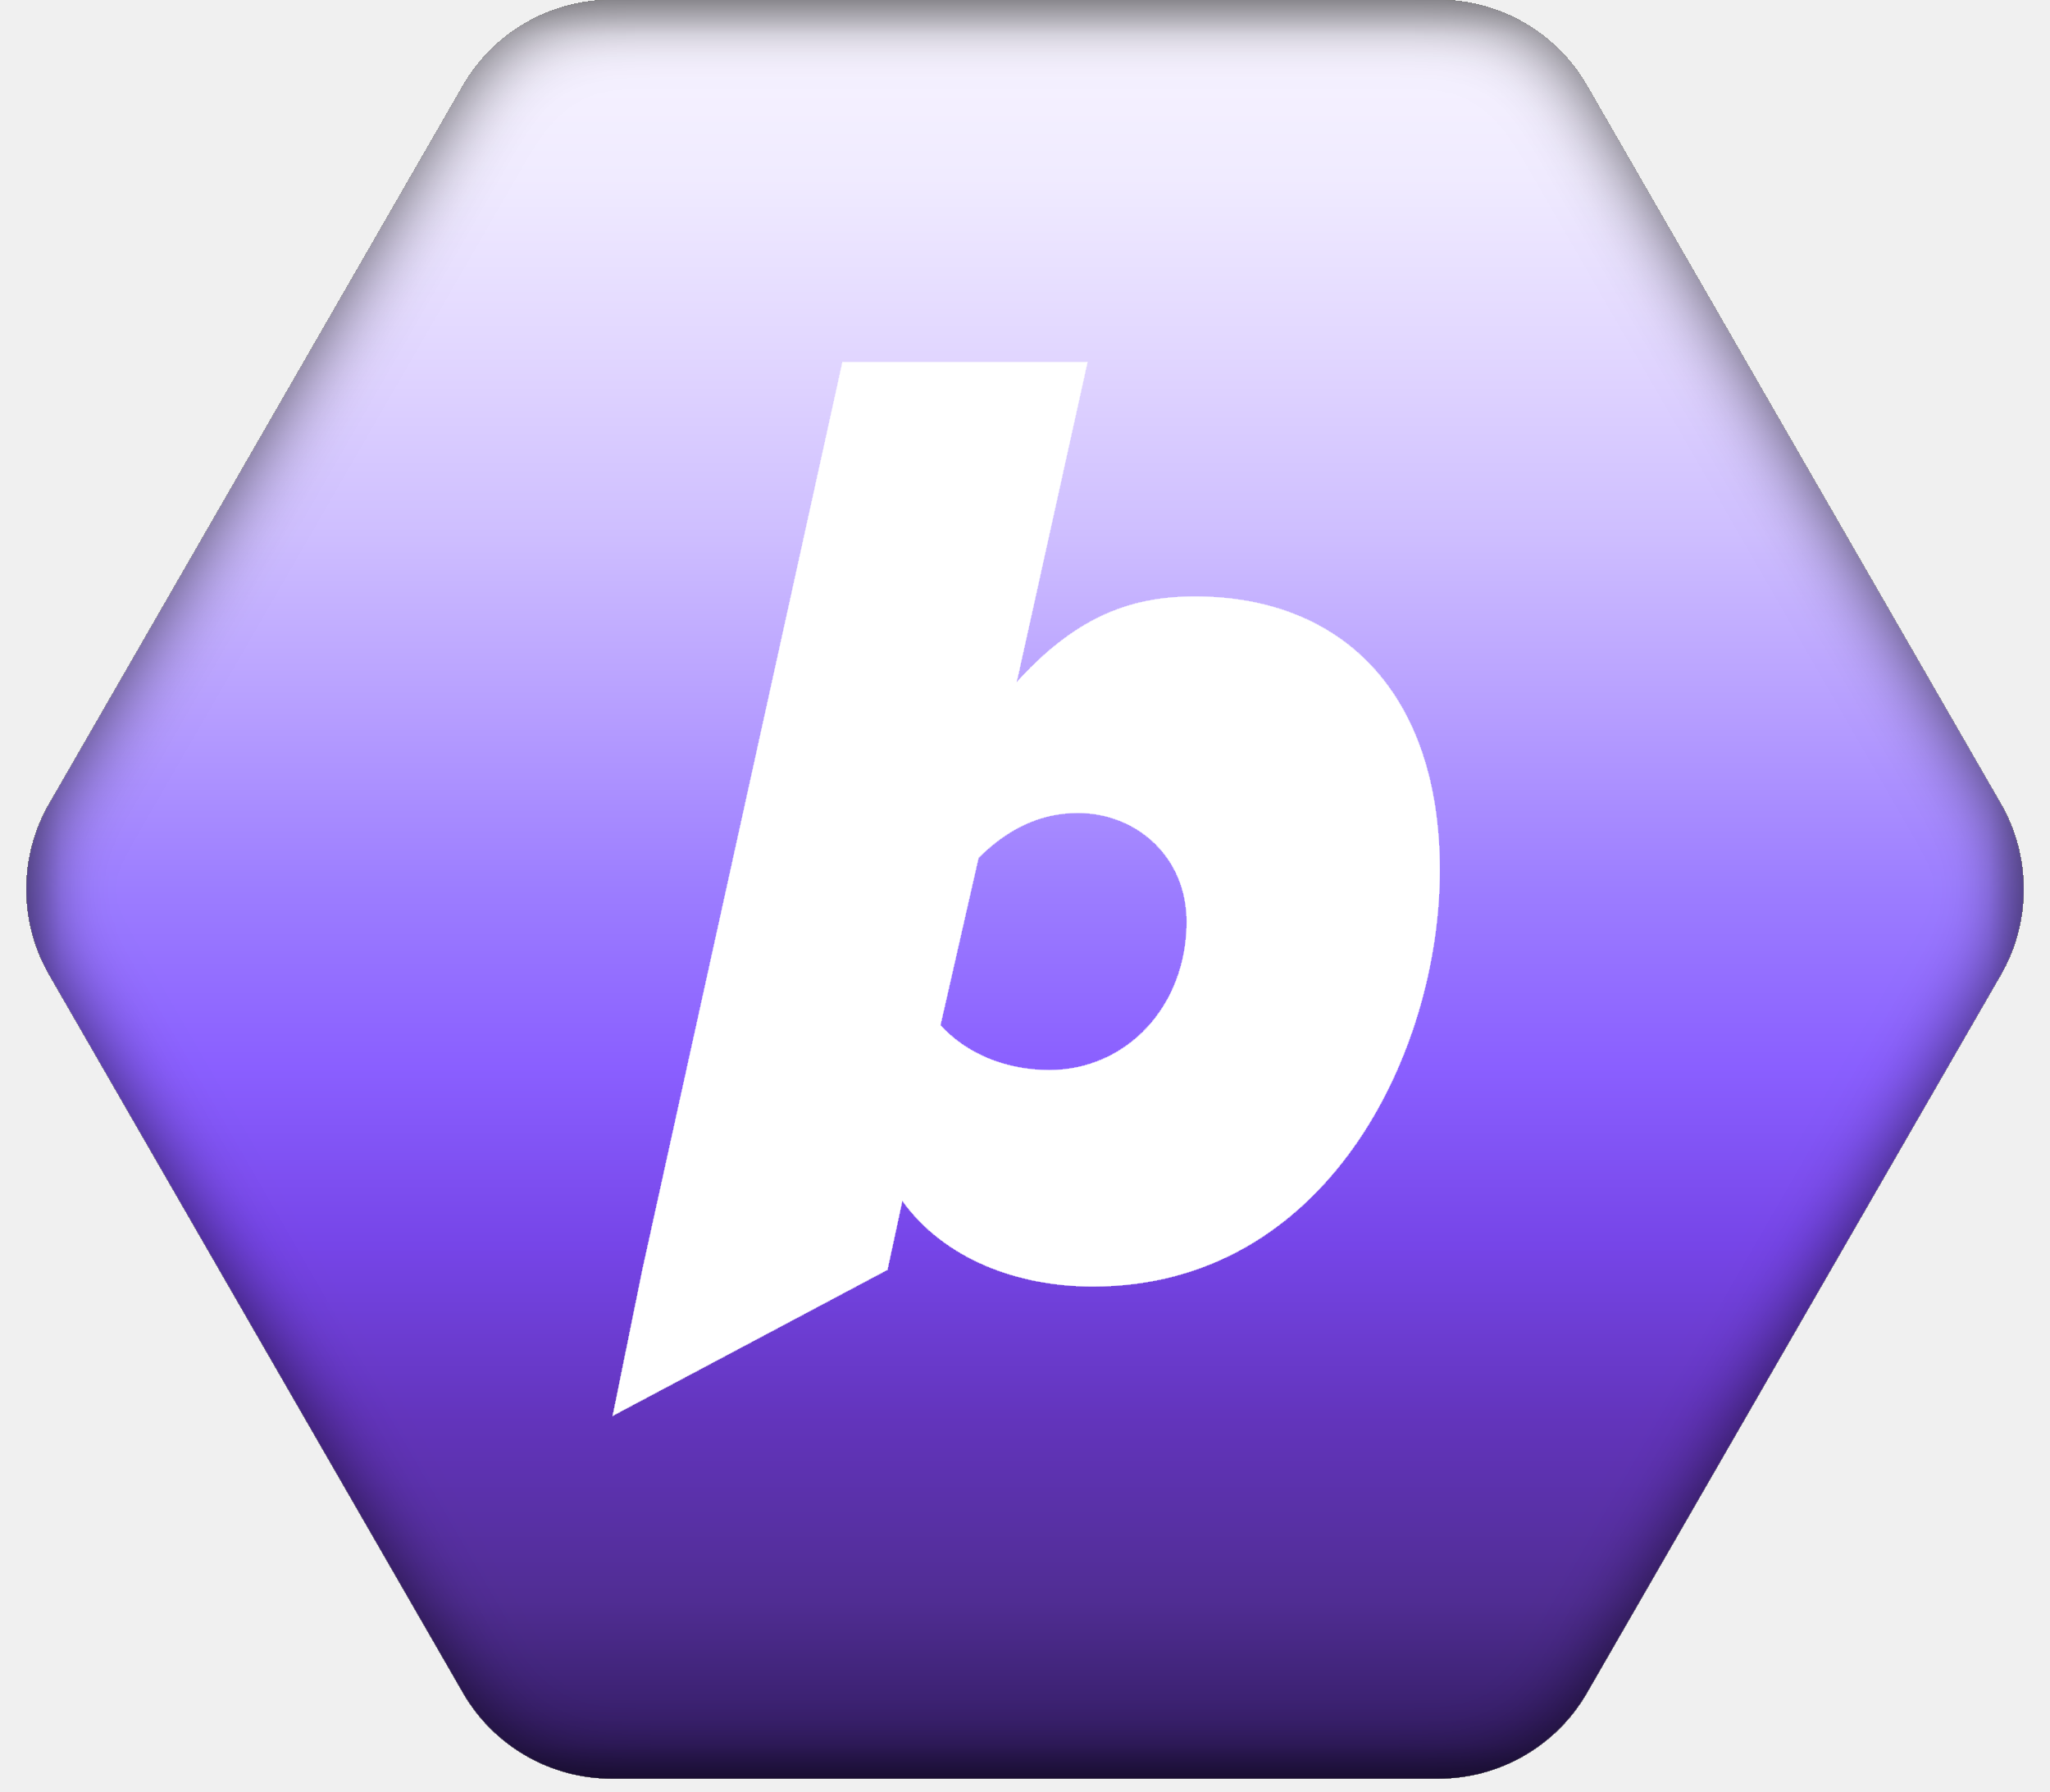
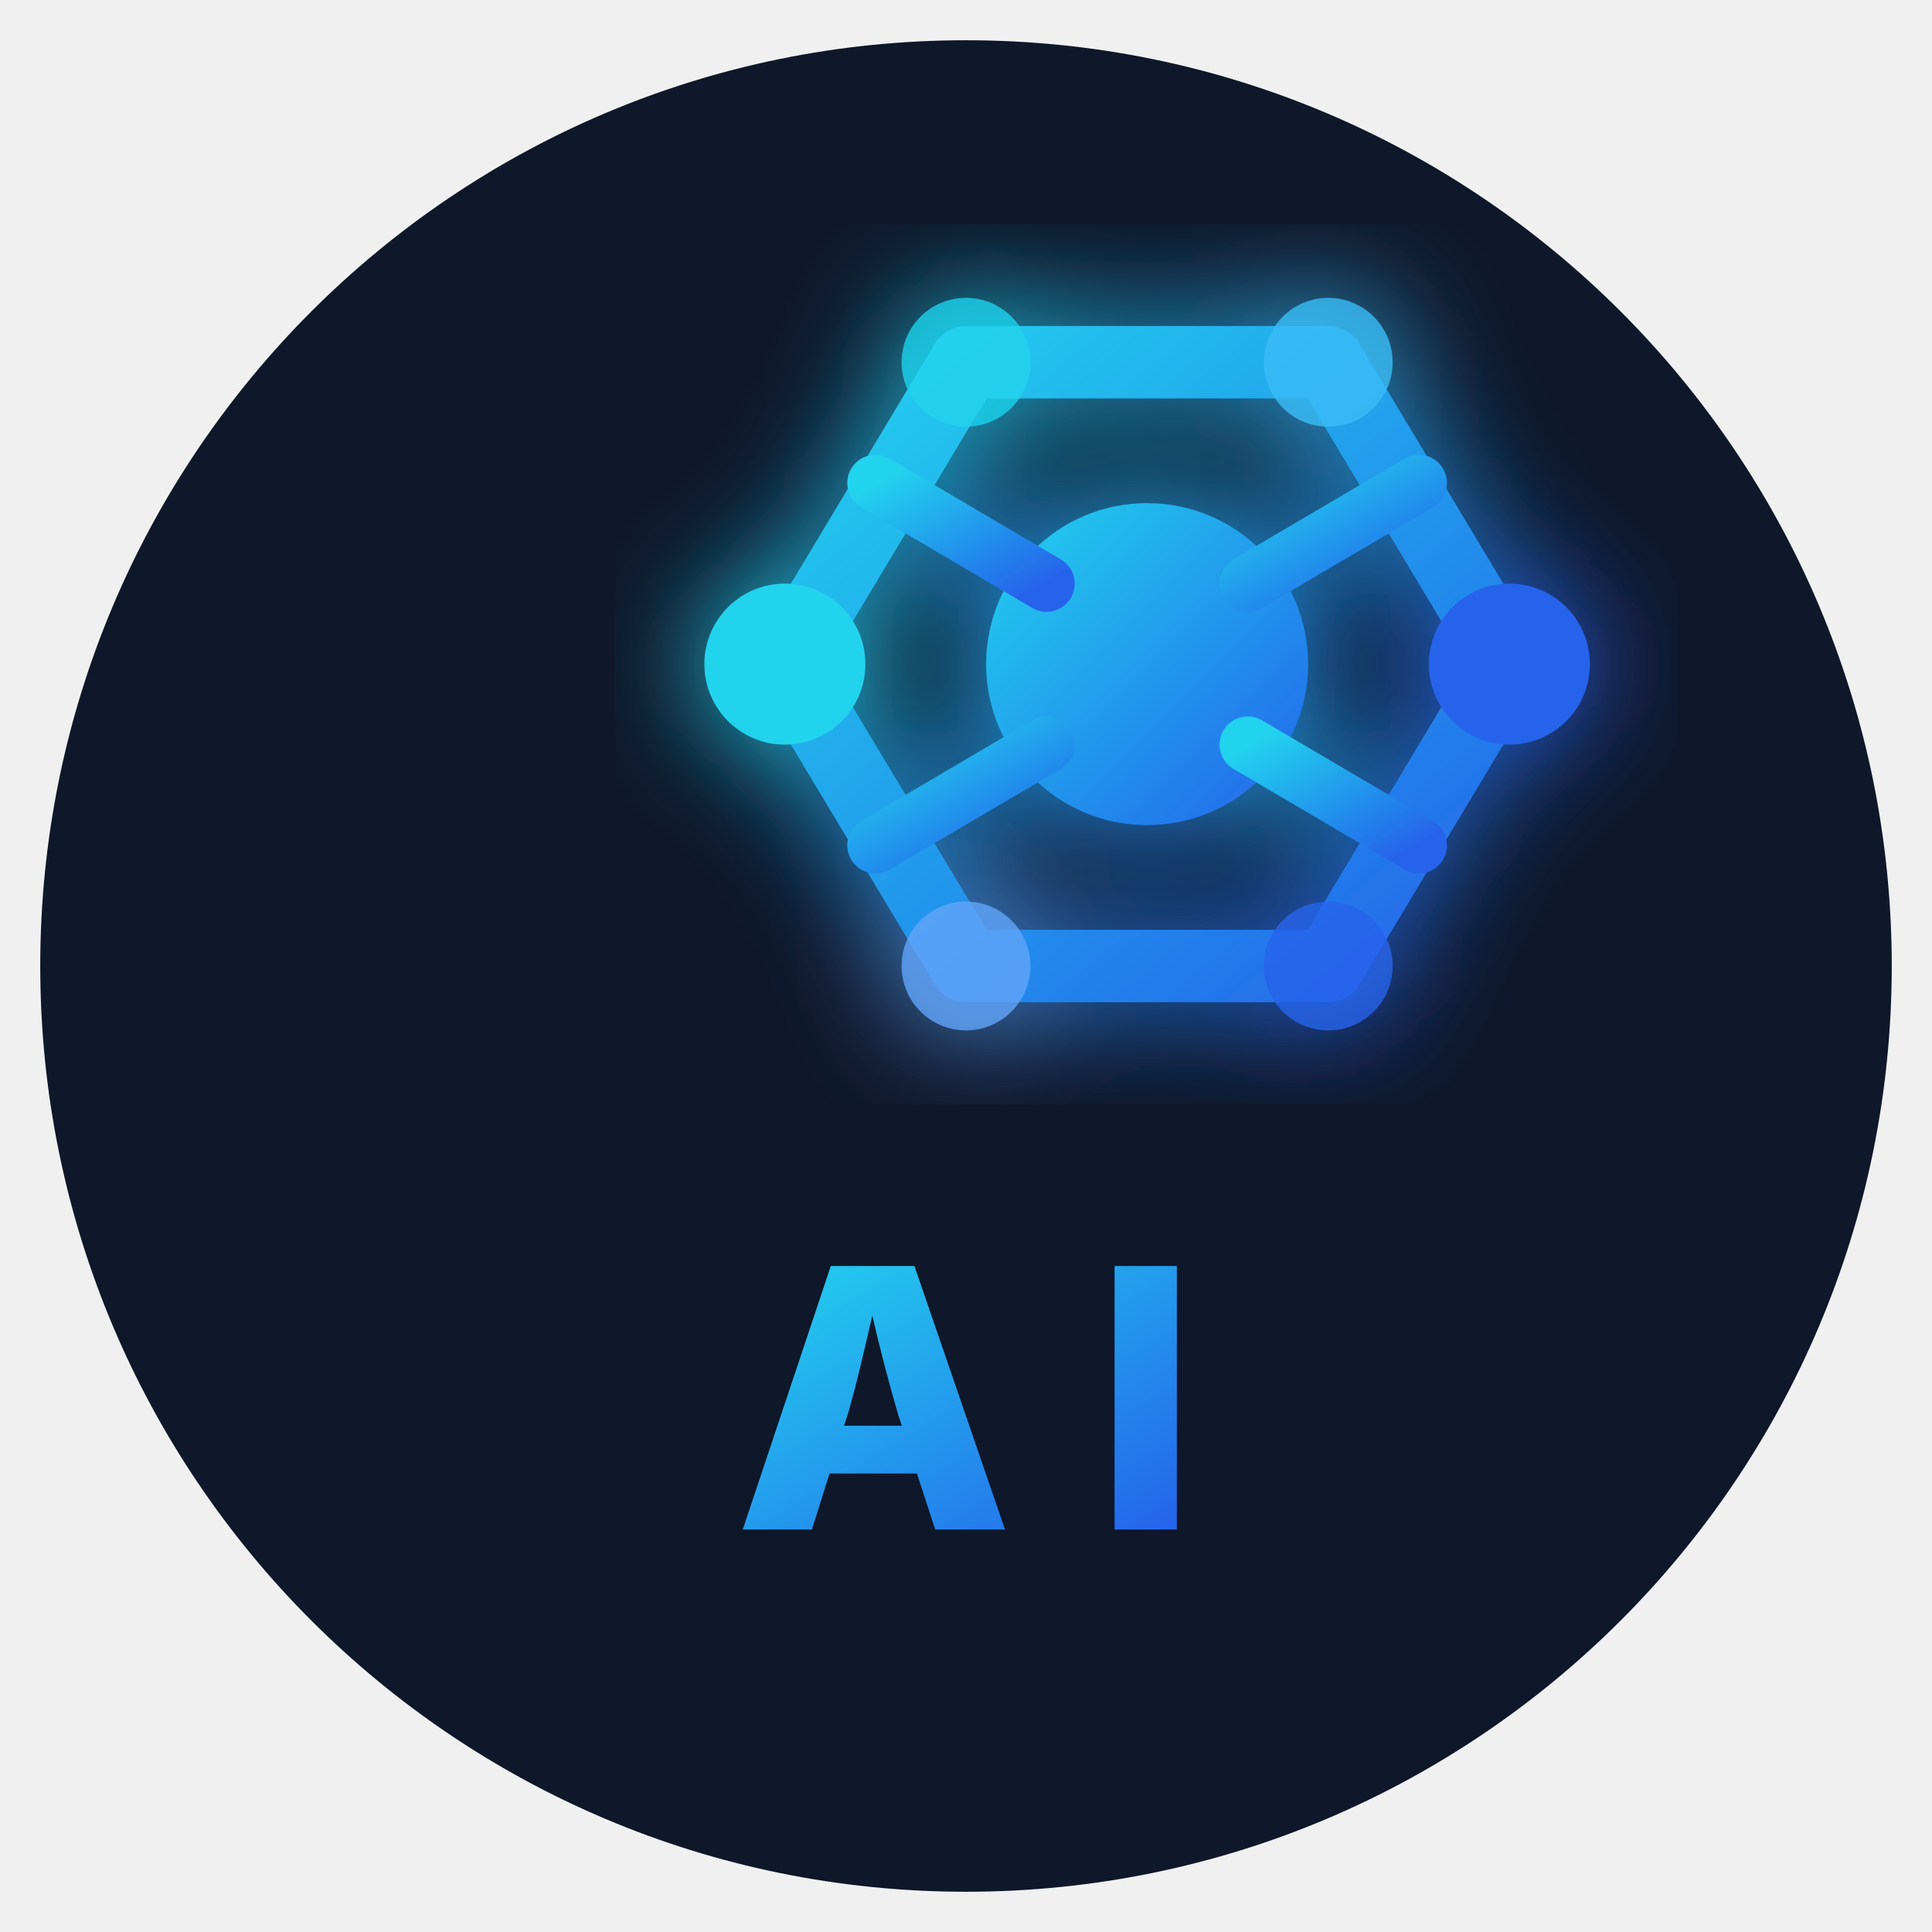
- <svg xmlns="http://www.w3.org/2000/svg" width="95" height="83" fill="none">
-   <g filter="url(#a)">
-     <path fill="url(#b)" d="M66.657 0H28.343a7.948 7.948 0 0 0-6.887 3.979L2.288 37.235a7.948 7.948 0 0 0 0 7.938L21.456 78.43a7.948 7.948 0 0 0 6.887 3.979h38.314a7.948 7.948 0 0 0 6.886-3.98l19.17-33.256a7.948 7.948 0 0 0 0-7.938L73.542 3.98A7.948 7.948 0 0 0 66.657 0Z" />
+ <svg xmlns="http://www.w3.org/2000/svg" viewBox="0 0 48 48" width="48" height="48" fill="none">
+   <defs>
+     <linearGradient id="logo-mark-grad" x1="0%" y1="0%" x2="100%" y2="100%">
+       <stop offset="0%" stop-color="#22d3ee" />
+       <stop offset="100%" stop-color="#2563eb" />
+     </linearGradient>
+     <filter id="logo-mark-glow">
+       <feGaussianBlur stdDeviation="1.5" result="blur" />
+       <feMerge>
+         <feMergeNode in="blur" />
+         <feMergeNode in="SourceGraphic" />
+       </feMerge>
+     </filter>
+   </defs>
+   <circle cx="24" cy="24" r="23" fill="#0f172a" />
+   <g filter="url(#logo-mark-glow)">
+     <polygon points="24,9 33,9 37.5,16.5 33,24 24,24 19.5,16.5" fill="none" stroke="url(#logo-mark-grad)" stroke-width="1.8" stroke-linejoin="round" />
+     <circle cx="28.5" cy="16.5" r="4" fill="url(#logo-mark-grad)" />
+     <line x1="19.5" y1="16.5" x2="24.5" y2="16.5" stroke="url(#logo-mark-grad)" stroke-width="1.4" stroke-linecap="round" />
+     <line x1="32.5" y1="16.5" x2="37.5" y2="16.5" stroke="url(#logo-mark-grad)" stroke-width="1.4" stroke-linecap="round" />
+     <line x1="21.75" y1="12" x2="26" y2="14.5" stroke="url(#logo-mark-grad)" stroke-width="1.4" stroke-linecap="round" />
+     <line x1="31" y1="14.5" x2="35.25" y2="12" stroke="url(#logo-mark-grad)" stroke-width="1.4" stroke-linecap="round" />
+     <line x1="21.75" y1="21" x2="26" y2="18.5" stroke="url(#logo-mark-grad)" stroke-width="1.4" stroke-linecap="round" />
+     <line x1="31" y1="18.5" x2="35.25" y2="21" stroke="url(#logo-mark-grad)" stroke-width="1.4" stroke-linecap="round" />
+     <circle cx="19.5" cy="16.5" r="2" fill="#22d3ee" />
+     <circle cx="37.5" cy="16.5" r="2" fill="#2563eb" />
+     <circle cx="24" cy="9" r="1.6" fill="#22d3ee" opacity="0.8" />
+     <circle cx="33" cy="9" r="1.6" fill="#38bdf8" opacity="0.8" />
+     <circle cx="24" cy="24" r="1.6" fill="#60a5fa" opacity="0.8" />
+     <circle cx="33" cy="24" r="1.6" fill="#2563eb" opacity="0.8" />
  </g>
-   <g filter="url(#c)">
-     <path fill="#fff" fill-rule="evenodd" d="M50.642 59.608c-3.468 0-6.873-1.261-8.827-3.973l-.69 3.198-12.729 6.762 1.374-6.762 9.27-42.04h11.35l-3.279 14.818c2.649-2.9 5.108-3.973 8.26-3.973 6.81 0 11.35 4.477 11.35 12.675 0 8.45-5.233 19.295-16.079 19.295Zm4.351-16.9c0 3.91-2.774 6.874-6.368 6.874-2.018 0-3.847-.757-5.045-2.08l1.766-7.757c1.324-1.324 2.837-2.08 4.603-2.08 2.711 0 5.044 2.017 5.044 5.044Z" clip-rule="evenodd" />
-   </g>
-   <defs>
-     <filter id="a" width="92.549" height="82.409" x="1.226" y="0" color-interpolation-filters="sRGB" filterUnits="userSpaceOnUse">
-       <feFlood flood-opacity="0" result="BackgroundImageFix" />
-       <feBlend in="SourceGraphic" in2="BackgroundImageFix" result="shape" />
-       <feColorMatrix in="SourceAlpha" result="hardAlpha" values="0 0 0 0 0 0 0 0 0 0 0 0 0 0 0 0 0 0 127 0" />
-       <feOffset />
-       <feGaussianBlur stdDeviation="1.717" />
-       <feComposite in2="hardAlpha" k2="-1" k3="1" operator="arithmetic" />
-       <feColorMatrix values="0 0 0 0 0 0 0 0 0 0 0 0 0 0 0 0 0 0 0.65 0" />
-       <feBlend in2="shape" result="effect1_innerShadow_615_13380" />
-     </filter>
-     <filter id="c" width="38.326" height="48.802" x="28.396" y="16.793" color-interpolation-filters="sRGB" filterUnits="userSpaceOnUse">
-       <feFlood flood-opacity="0" result="BackgroundImageFix" />
-       <feBlend in="SourceGraphic" in2="BackgroundImageFix" result="shape" />
-       <feColorMatrix in="SourceAlpha" result="hardAlpha" values="0 0 0 0 0 0 0 0 0 0 0 0 0 0 0 0 0 0 127 0" />
-       <feOffset />
-       <feGaussianBlur stdDeviation=".072" />
-       <feComposite in2="hardAlpha" k2="-1" k3="1" operator="arithmetic" />
-       <feColorMatrix values="0 0 0 0 1 0 0 0 0 1 0 0 0 0 1 0 0 0 0.95 0" />
-       <feBlend in2="shape" result="effect1_innerShadow_615_13380" />
-     </filter>
-     <linearGradient id="b" x1="47.5" x2="47.5" y1="0" y2="82.409" gradientUnits="userSpaceOnUse">
-       <stop offset="0%" stop-color="#F8F5FF" />
-       <stop offset="10%" stop-color="#F0EBFF" />
-       <stop offset="20%" stop-color="#E1D6FF" />
-       <stop offset="30%" stop-color="#CEBEFF" />
-       <stop offset="40%" stop-color="#B69EFF" />
-       <stop offset="50%" stop-color="#9C7DFF" />
-       <stop offset="60%" stop-color="#8A5FFF" />
-       <stop offset="70%" stop-color="#7645E8" />
-       <stop offset="80%" stop-color="#6234BB" />
-       <stop offset="90%" stop-color="#502D93" />
-       <stop offset="100%" stop-color="#2D1959" />
-     </linearGradient>
-   </defs>
+   <text x="24" y="38" text-anchor="middle" font-family="'Inter', 'Helvetica Neue', Arial, sans-serif" font-size="9" font-weight="800" letter-spacing="2" fill="url(#logo-mark-grad)">AI</text>
</svg>
